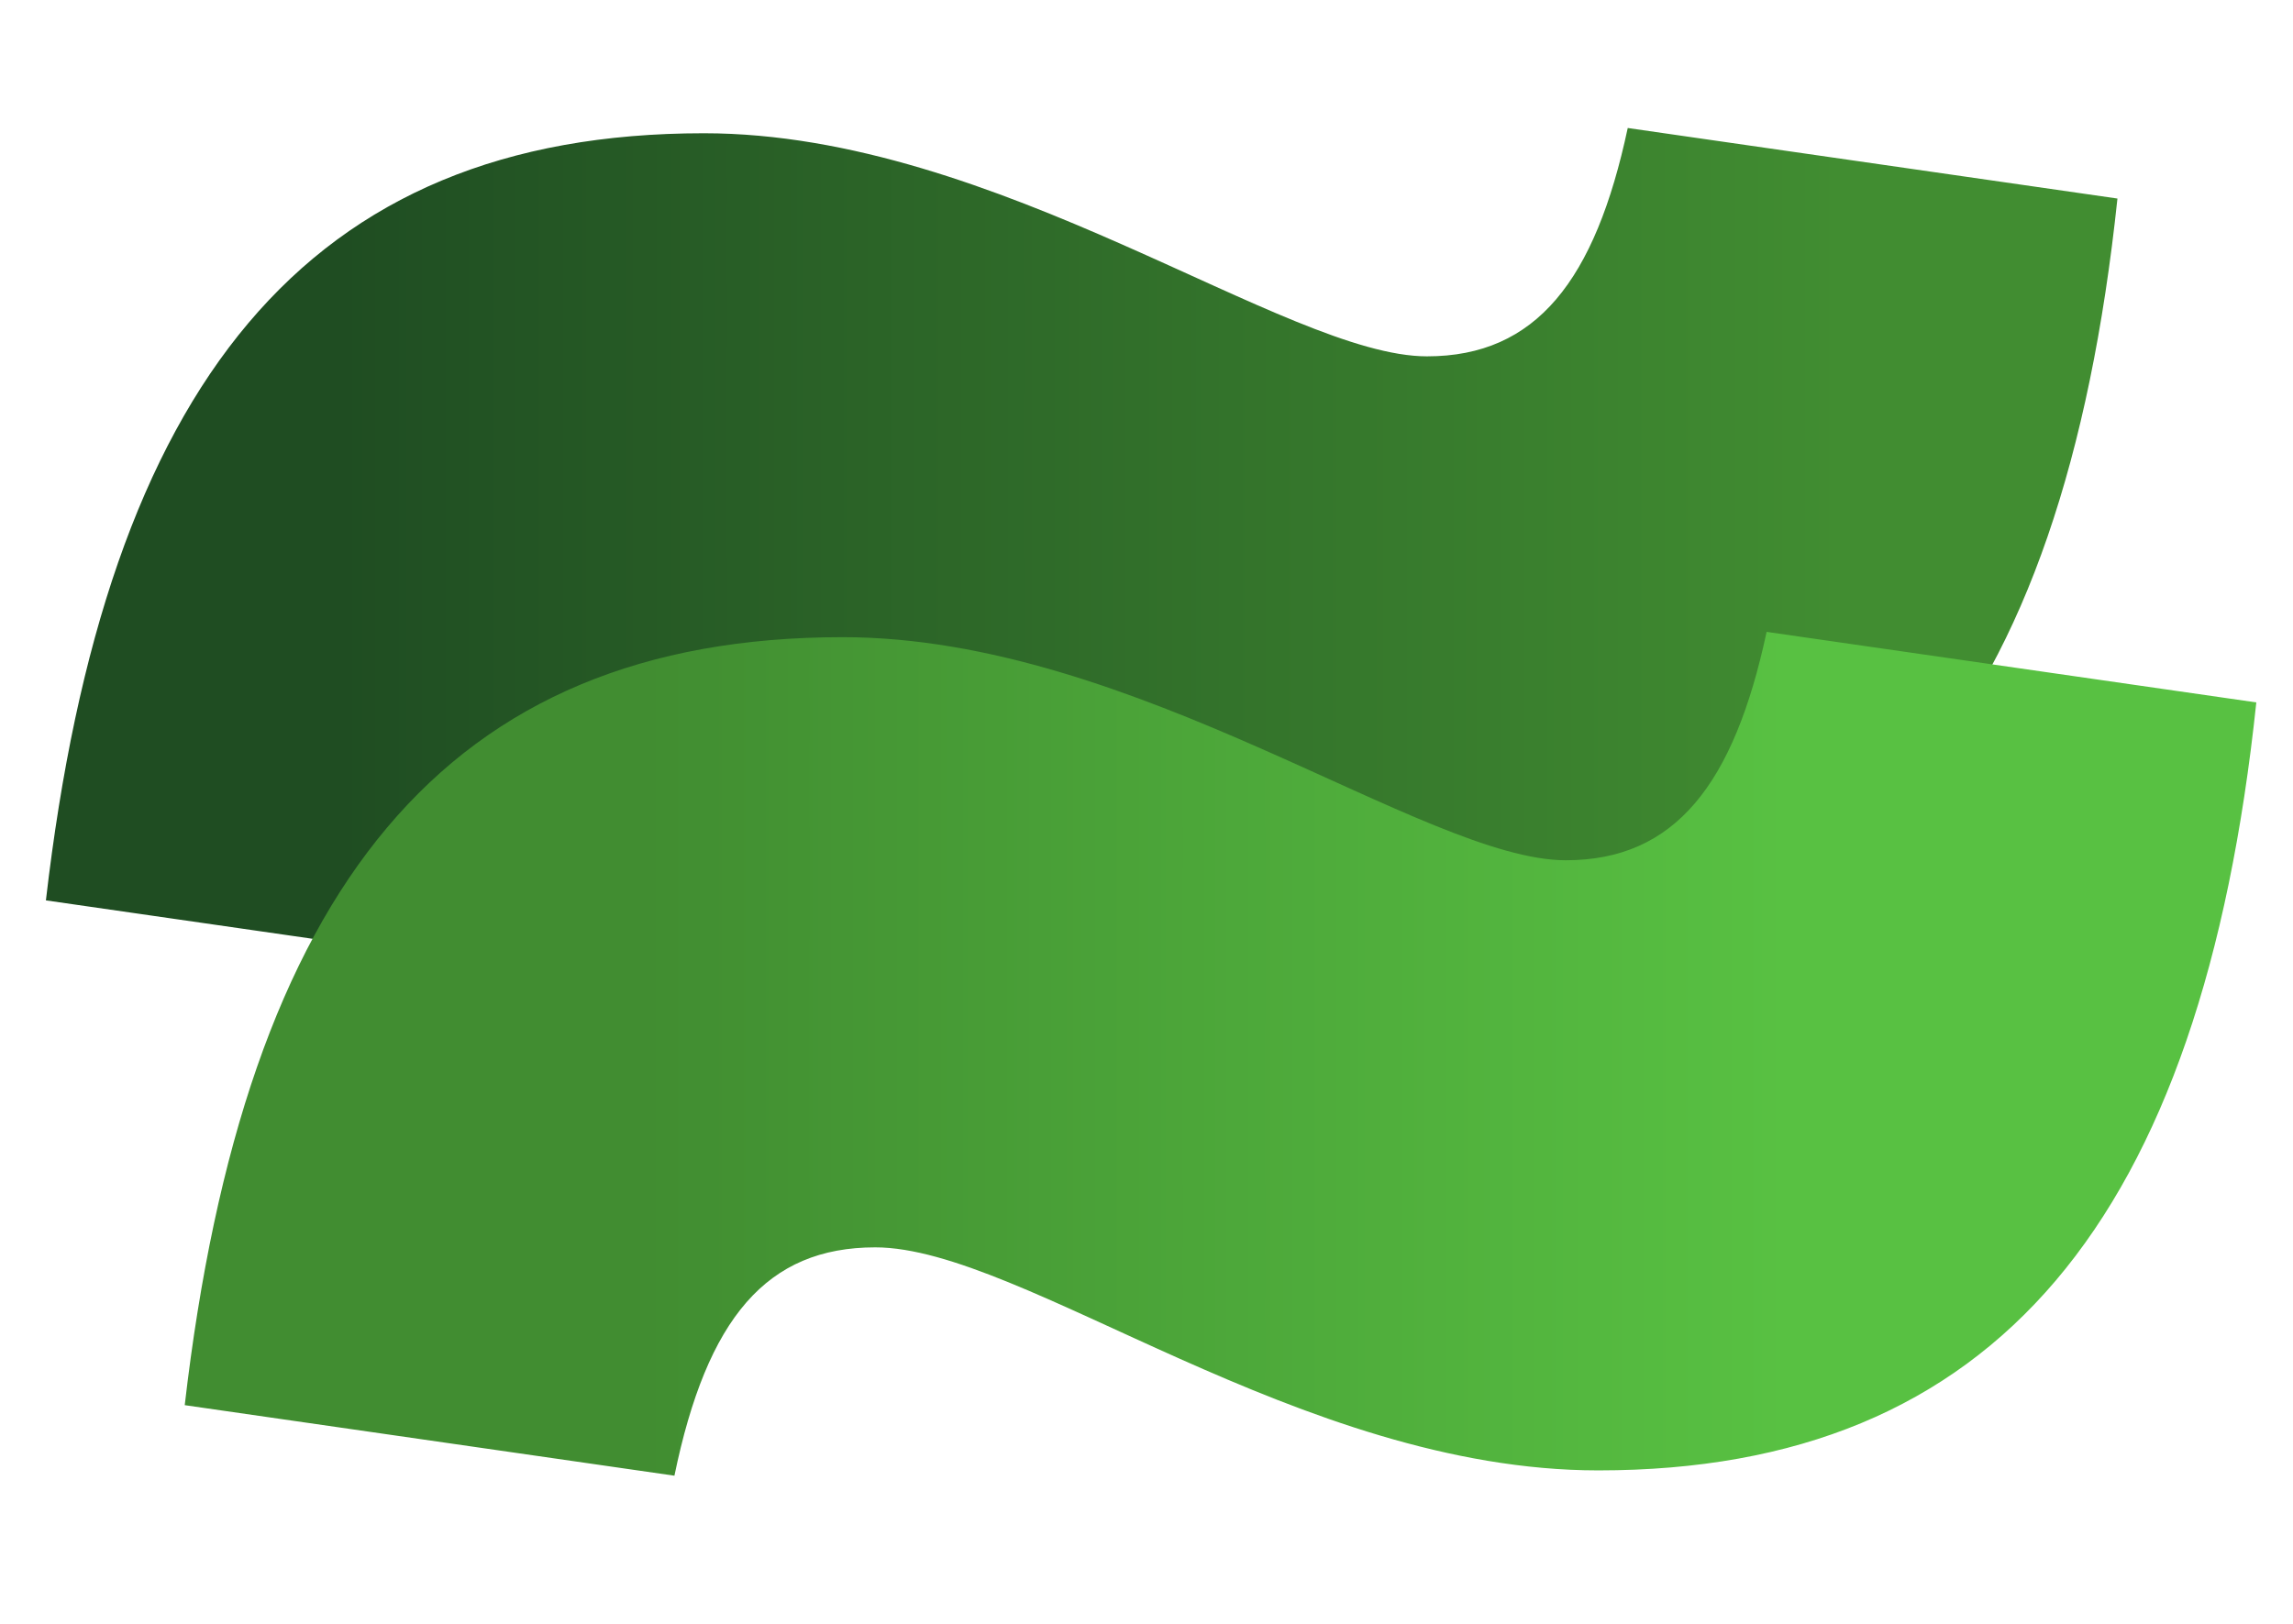
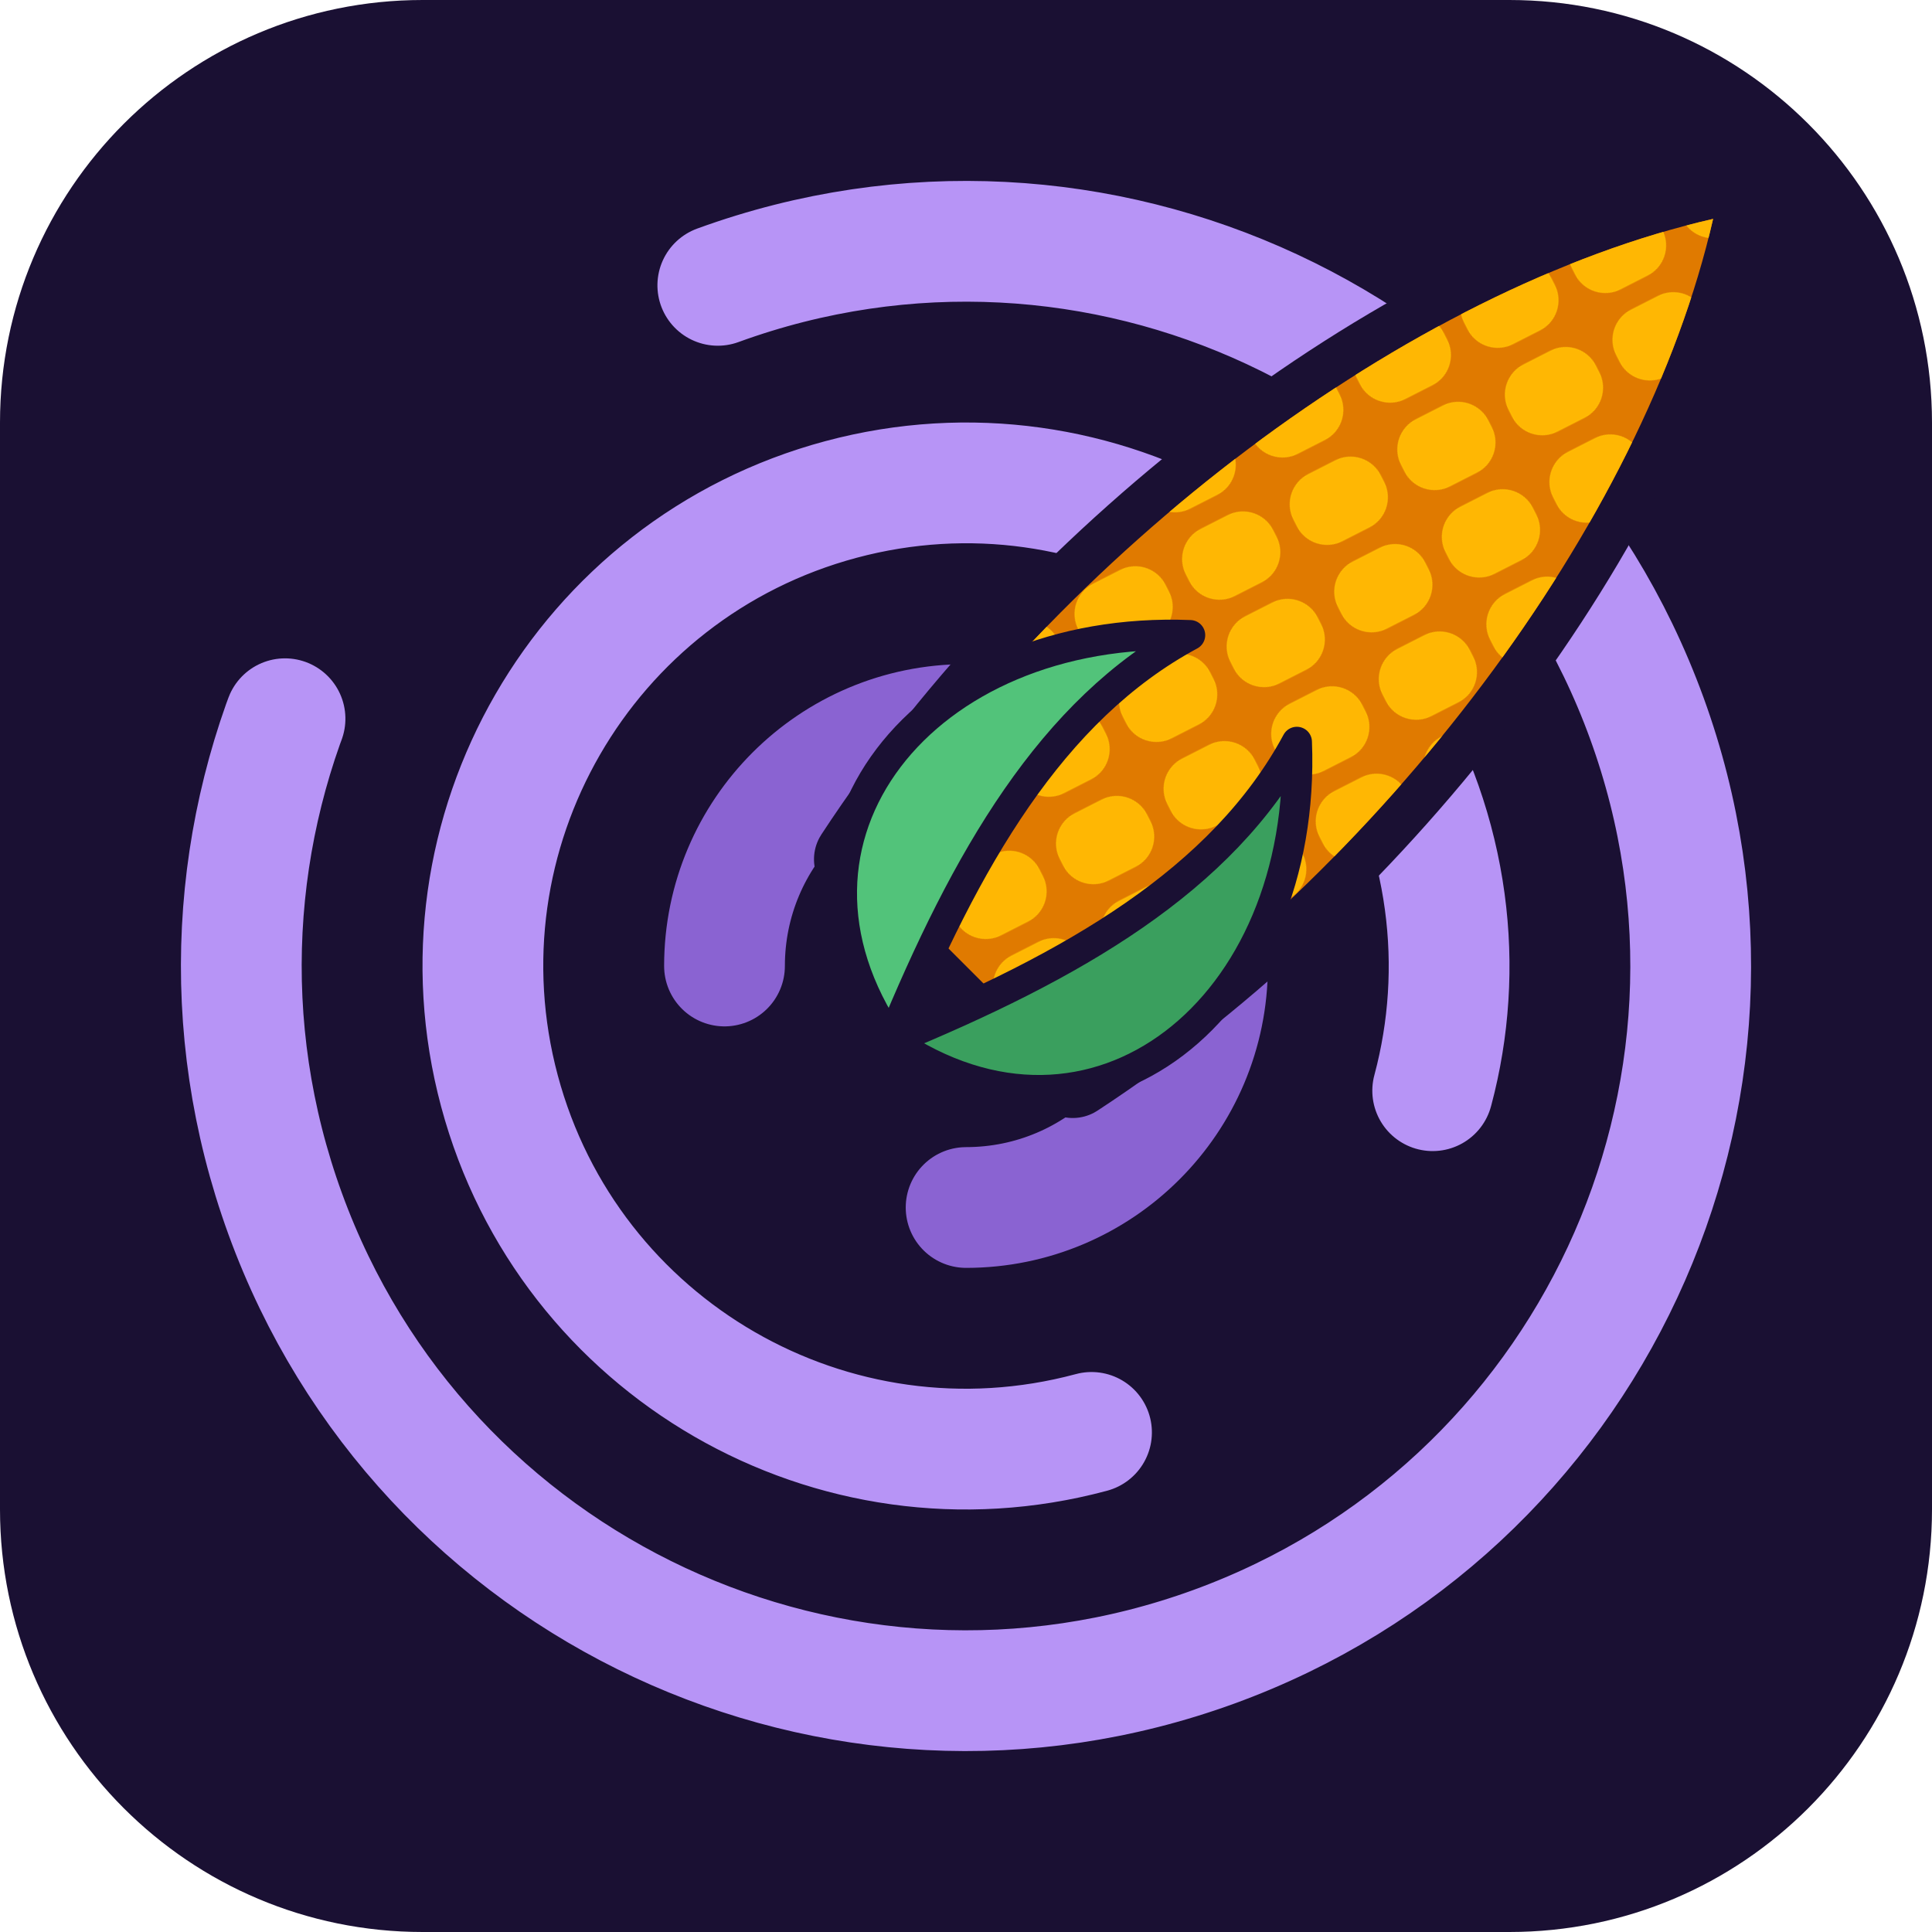
- <svg xmlns="http://www.w3.org/2000/svg" width="48" height="34" viewBox="0 0 48 34" fill="none">
-   <path d="M15.416 15.547C13.148 15.547 11.894 17.024 11.212 20.329L0.961 18.852C2.215 8.034 6.418 2.79 14.734 2.79C20.892 2.79 26.921 7.461 29.871 7.461C32.157 7.461 33.392 5.874 34.074 2.68L44.325 4.157C43.182 14.993 38.868 20.237 30.553 20.237C24.302 20.218 18.495 15.547 15.416 15.547Z" fill="url(#paint0_linear_1073_4777)" />
-   <path d="M18.322 26.117C16.054 26.117 14.8 27.593 14.118 30.898L3.867 29.421C5.121 18.603 9.325 13.341 17.64 13.341C23.779 13.341 29.827 18.012 32.777 18.012C35.063 18.012 36.298 16.424 36.981 13.23L47.232 14.707C46.089 25.544 41.774 30.787 33.459 30.787C27.209 30.787 21.401 26.117 18.322 26.117Z" fill="url(#paint1_linear_1073_4777)" />
+ <svg xmlns="http://www.w3.org/2000/svg" viewBox="0 0 256 256" width="256" height="256" role="img" aria-label="Labyrispace">
  <defs>
-     <linearGradient id="paint0_linear_1073_4777" x1="0.963" y1="11.506" x2="44.334" y2="11.506" gradientUnits="userSpaceOnUse">
-       <stop offset="0.142" stop-color="#1F4D22" />
-       <stop offset="0.866" stop-color="#418D31" />
-     </linearGradient>
-     <linearGradient id="paint1_linear_1073_4777" x1="3.87" y1="22.072" x2="47.241" y2="22.072" gradientUnits="userSpaceOnUse">
-       <stop offset="0.222" stop-color="#418D31" />
-       <stop offset="0.773" stop-color="#58C142" />
-     </linearGradient>
+     <pattern id="kern" width="16" height="13" patternUnits="userSpaceOnUse" patternTransform="rotate(18)">
+       <rect x="1.5" y="1.5" width="13" height="10" rx="4.5" fill="#ffb703" />
+     </pattern>
  </defs>
+   <rect width="256" height="256" rx="56" fill="#1a1033" />
+   <g fill="none" stroke="#b794f6" stroke-width="16" stroke-linecap="round">
+     <circle cx="128" cy="128" r="96" stroke-dasharray="519.4 83.8" transform="rotate(250 128 128)" />
+     <circle cx="128" cy="128" r="64" stroke-dasharray="335.1 67" transform="rotate(75 128 128)" />
+     <circle cx="128" cy="128" r="32" stroke="#8a63d2" stroke-dasharray="150.8 50.3" transform="rotate(180 128 128)" />
+   </g>
+   <g transform="translate(128 128) rotate(-45)" stroke-linejoin="round">
+     <path d="M0,-20 C48,-30 105,-22 140,0 C105,22 48,30 0,20 Z" fill="#1a1033" stroke="#1a1033" stroke-width="12" />
+     <path d="M0,-20 C48,-30 105,-22 140,0 C105,22 48,30 0,20 Z" fill="#e07a00" />
+     <path d="M0,-20 C48,-30 105,-22 140,0 C105,22 48,30 0,20 Z" fill="url(#kern)" />
+     <path d="M-14,0 C-8,-32 28,-36 52,-10 C32,-16 10,-10 -14,0 Z" fill="#52c37a" stroke="#1a1033" stroke-width="4" />
+     <path d="M-14,0 C-8,32 28,36 52,10 C32,16 10,10 -14,0 Z" fill="#3a9f5e" stroke="#1a1033" stroke-width="4" />
+   </g>
</svg>
